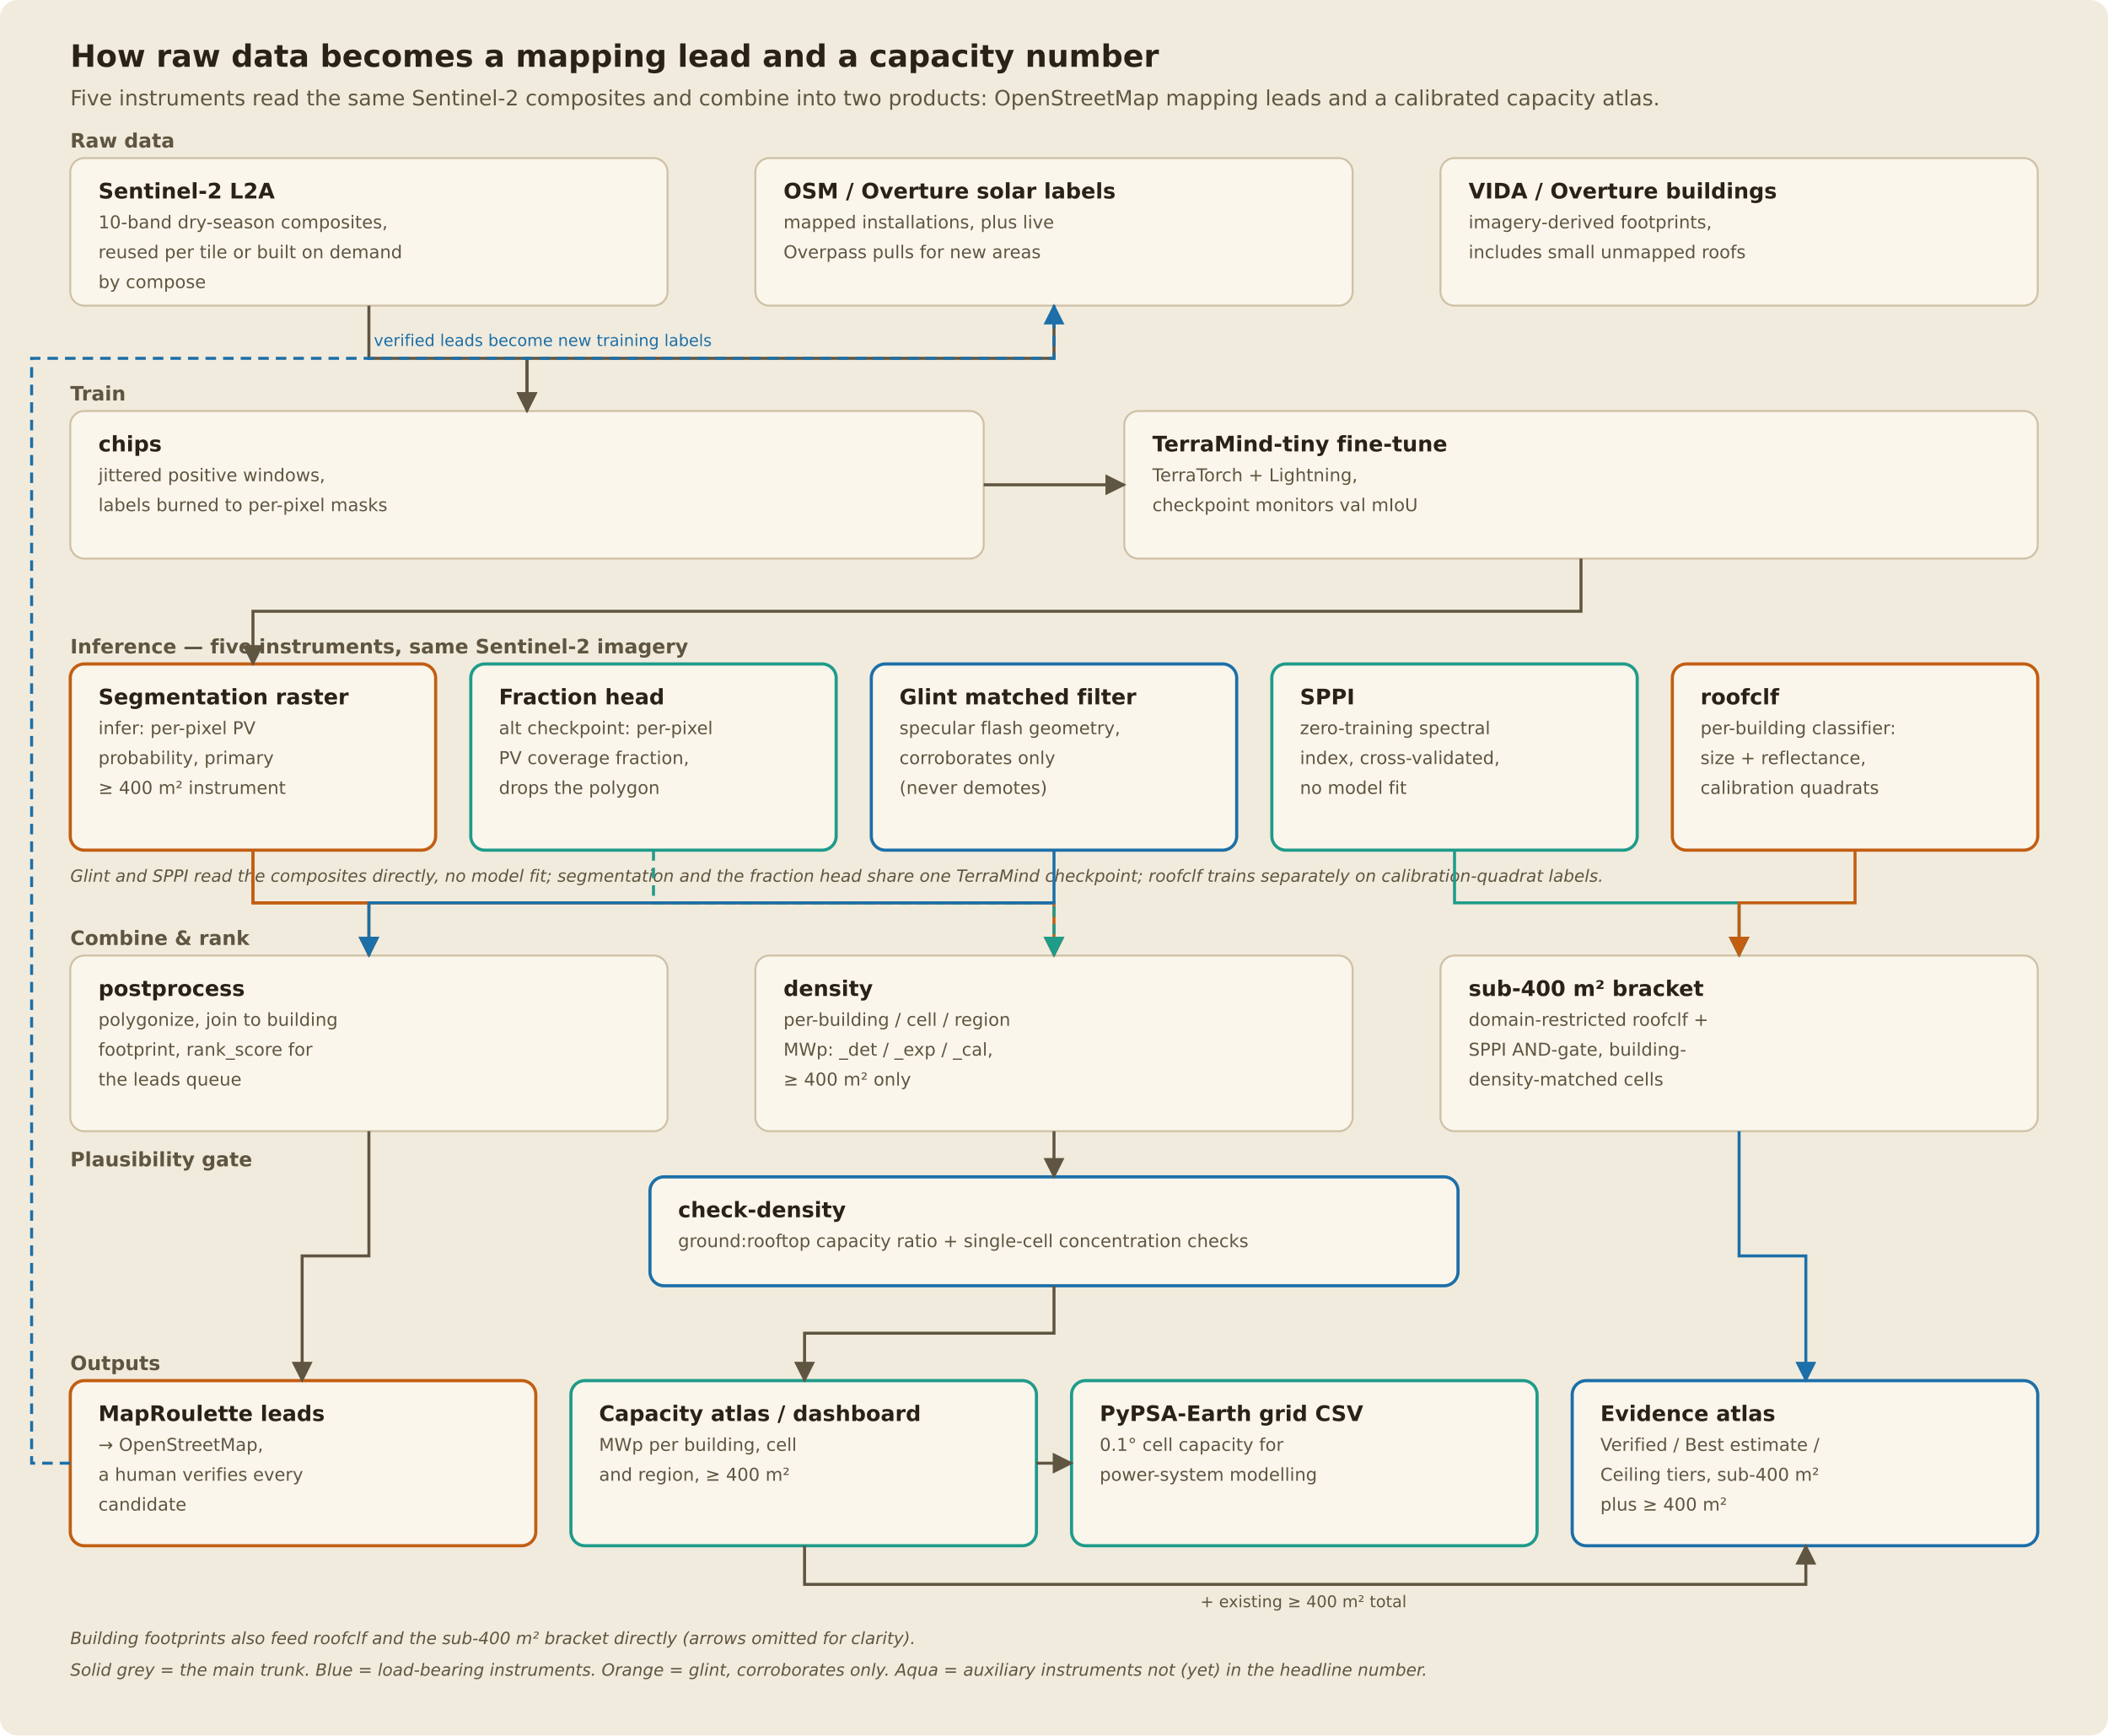
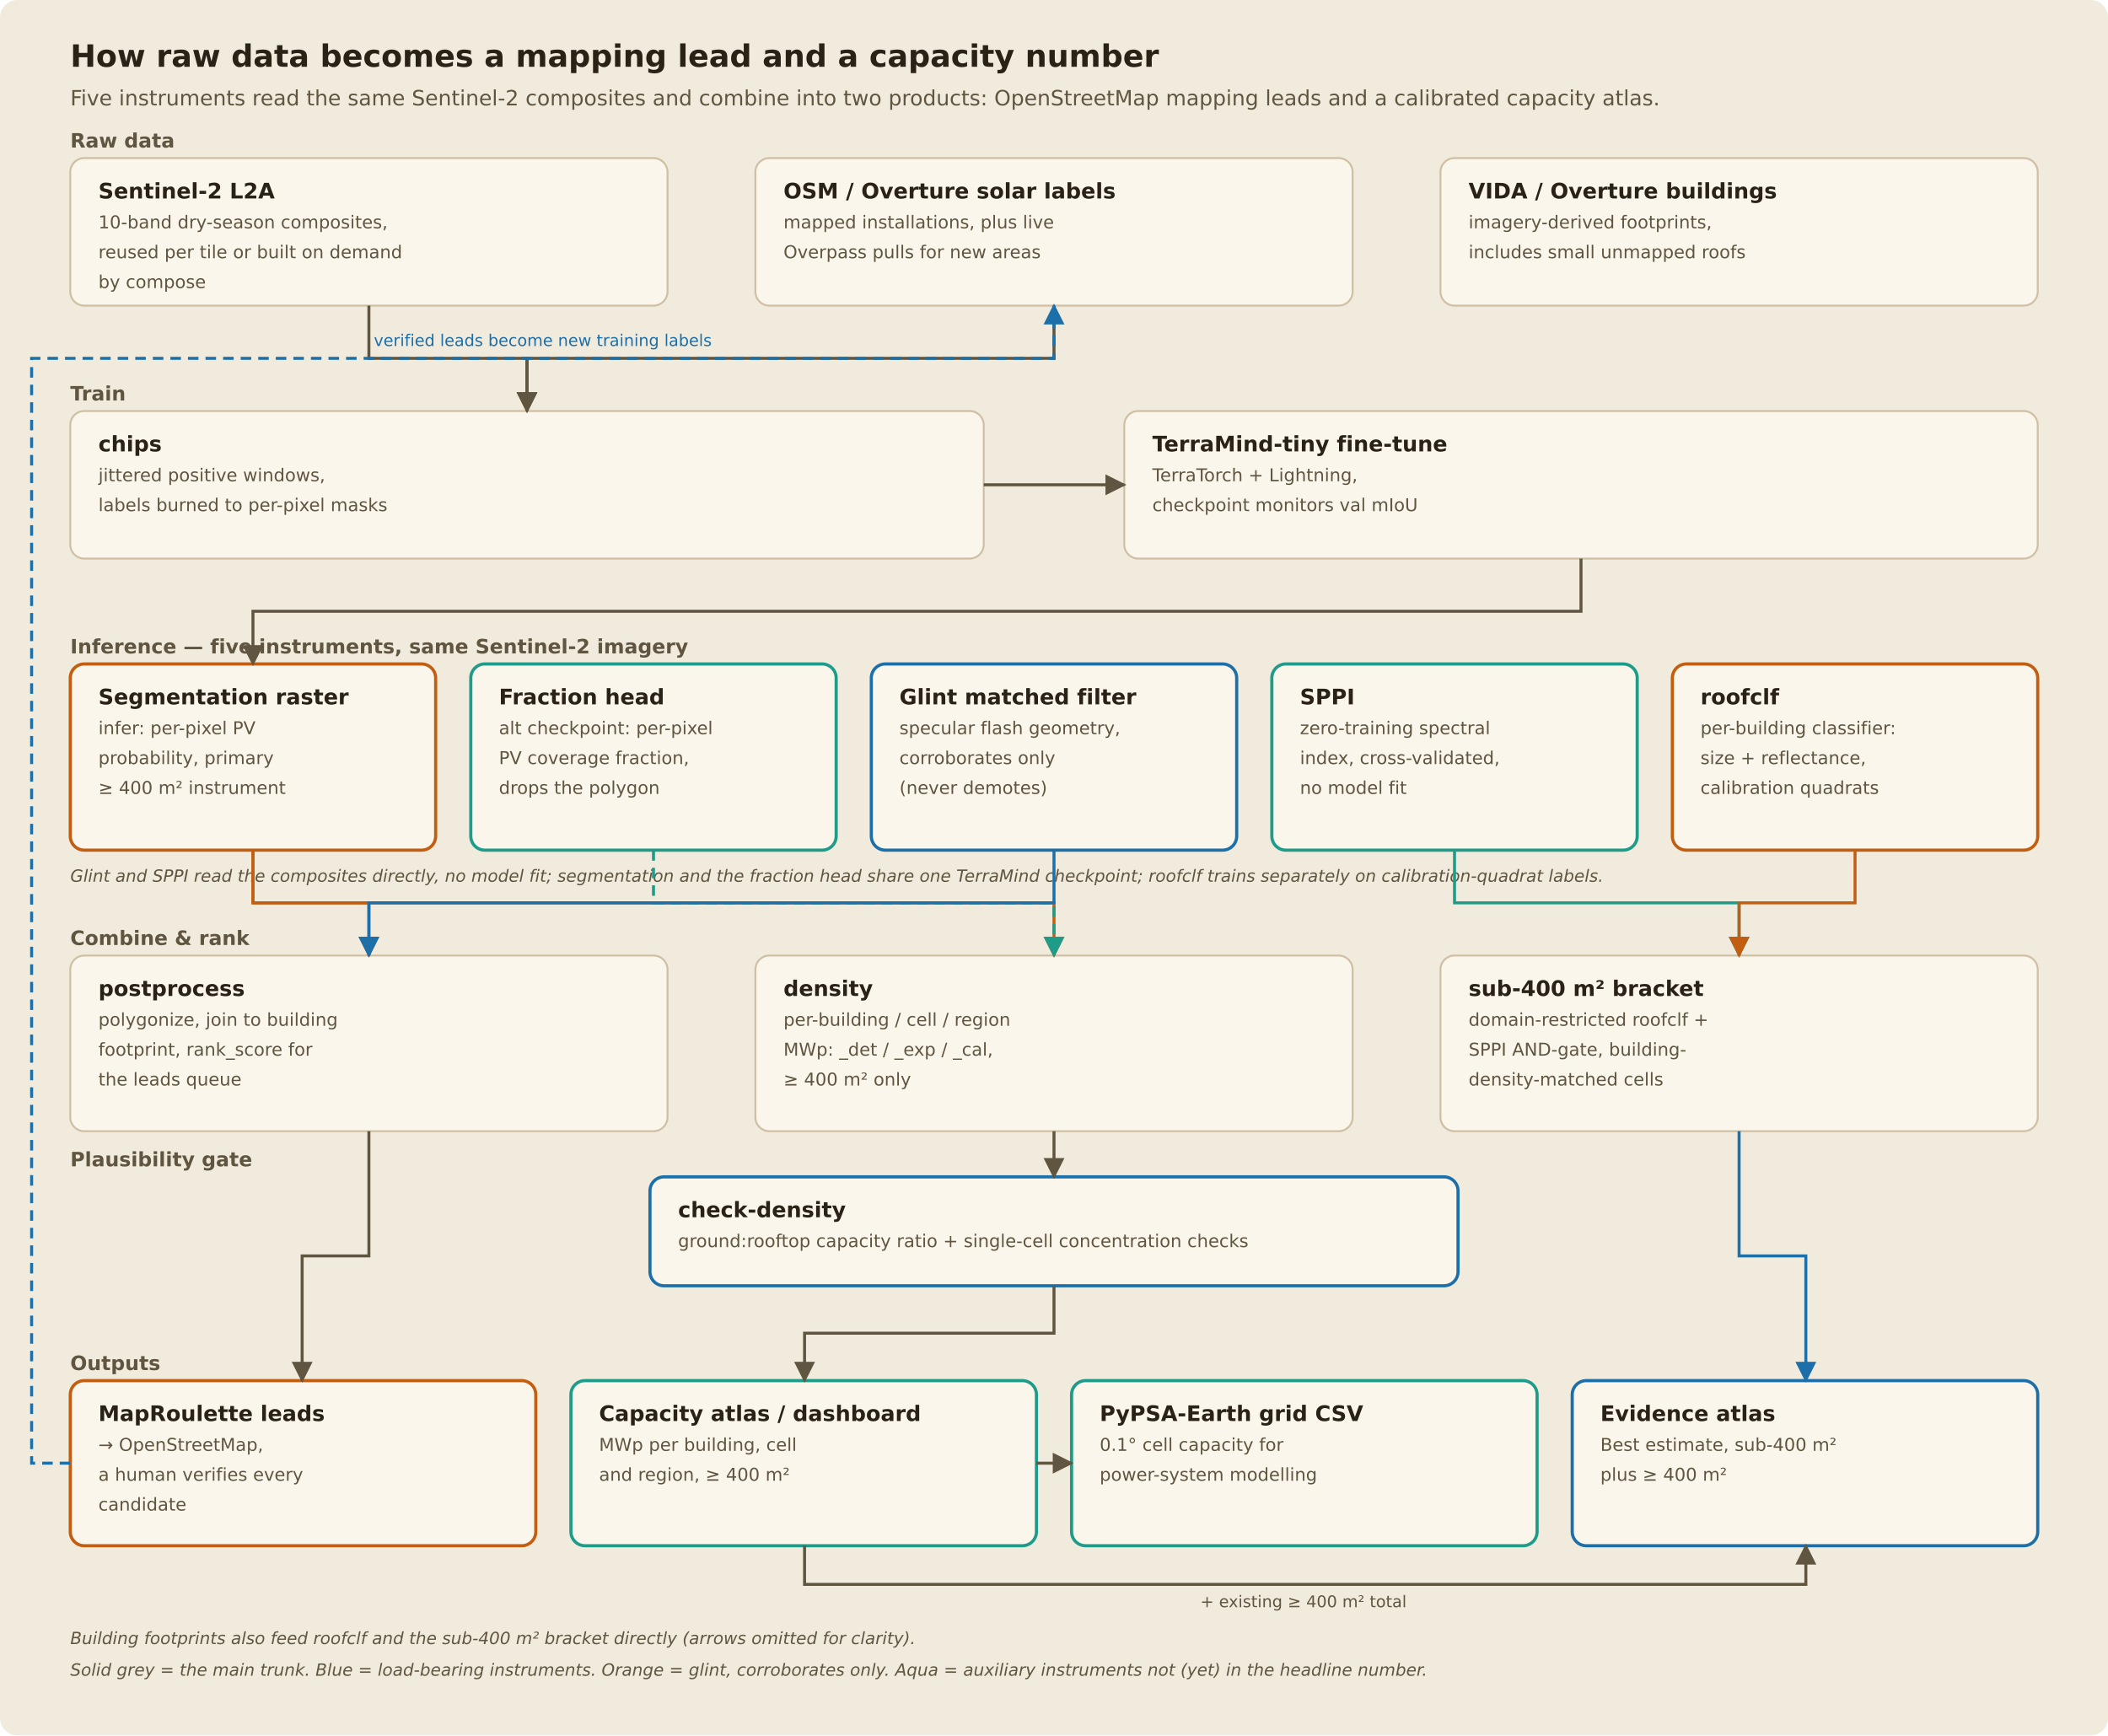
<svg xmlns="http://www.w3.org/2000/svg" width="1200" height="988" viewBox="0 0 1200 988" font-family="DejaVu Sans, system-ui, sans-serif">
  <defs>
    <marker id="ah-5f5540-light" viewBox="0 0 10 10" refX="9" refY="5" markerWidth="7" markerHeight="7" orient="auto-start-reverse">
      <path d="M0,0 L10,5 L0,10 z" fill="#5f5540" />
    </marker>
    <marker id="ah-c25e12-light" viewBox="0 0 10 10" refX="9" refY="5" markerWidth="7" markerHeight="7" orient="auto-start-reverse">
      <path d="M0,0 L10,5 L0,10 z" fill="#c25e12" />
    </marker>
    <marker id="ah-1c6fa8-light" viewBox="0 0 10 10" refX="9" refY="5" markerWidth="7" markerHeight="7" orient="auto-start-reverse">
      <path d="M0,0 L10,5 L0,10 z" fill="#1c6fa8" />
    </marker>
    <marker id="ah-1f9b8a-light" viewBox="0 0 10 10" refX="9" refY="5" markerWidth="7" markerHeight="7" orient="auto-start-reverse">
      <path d="M0,0 L10,5 L0,10 z" fill="#1f9b8a" />
    </marker>
  </defs>
  <rect width="1200" height="988" rx="10" fill="#f1ebdd" />
  <text x="40" y="38" font-size="17.5" font-weight="600" fill="#2a2216">How raw data becomes a mapping lead and a capacity number</text>
  <text x="40" y="60" font-size="12" fill="#5f5540">Five instruments read the same Sentinel-2 composites and combine into two products: OpenStreetMap mapping leads and a calibrated capacity atlas.</text>
  <text x="40" y="84" font-size="11.3" font-weight="600" fill="#5f5540">Raw data</text>
  <rect x="40" y="90" width="340" height="84" rx="8" fill="#faf6ec" stroke="#cfc0a5" stroke-width="1.1" />
  <text x="56" y="113" font-size="12.2" font-weight="600" fill="#2a2216">Sentinel-2 L2A</text>
  <text x="56" y="130" font-size="10.1" fill="#5f5540">10-band dry-season composites,</text>
  <text x="56" y="147" font-size="10.1" fill="#5f5540">reused per tile or built on demand</text>
  <text x="56" y="164" font-size="10.1" fill="#5f5540">by compose</text>
  <rect x="430" y="90" width="340" height="84" rx="8" fill="#faf6ec" stroke="#cfc0a5" stroke-width="1.1" />
  <text x="446" y="113" font-size="12.2" font-weight="600" fill="#2a2216">OSM / Overture solar labels</text>
  <text x="446" y="130" font-size="10.1" fill="#5f5540">mapped installations, plus live</text>
  <text x="446" y="147" font-size="10.1" fill="#5f5540">Overpass pulls for new areas</text>
  <rect x="820" y="90" width="340" height="84" rx="8" fill="#faf6ec" stroke="#cfc0a5" stroke-width="1.1" />
  <text x="836" y="113" font-size="12.2" font-weight="600" fill="#2a2216">VIDA / Overture buildings</text>
  <text x="836" y="130" font-size="10.1" fill="#5f5540">imagery-derived footprints,</text>
  <text x="836" y="147" font-size="10.1" fill="#5f5540">includes small unmapped roofs</text>
  <text x="40" y="228" font-size="11.3" font-weight="600" fill="#5f5540">Train</text>
  <rect x="40" y="234" width="520" height="84" rx="8" fill="#faf6ec" stroke="#cfc0a5" stroke-width="1.1" />
  <text x="56" y="257" font-size="12.2" font-weight="600" fill="#2a2216">chips</text>
  <text x="56" y="274" font-size="10.1" fill="#5f5540">jittered positive windows,</text>
  <text x="56" y="291" font-size="10.1" fill="#5f5540">labels burned to per-pixel masks</text>
  <rect x="640" y="234" width="520" height="84" rx="8" fill="#faf6ec" stroke="#cfc0a5" stroke-width="1.1" />
  <text x="656" y="257" font-size="12.2" font-weight="600" fill="#2a2216">TerraMind-tiny fine-tune</text>
  <text x="656" y="274" font-size="10.1" fill="#5f5540">TerraTorch + Lightning,</text>
  <text x="656" y="291" font-size="10.1" fill="#5f5540">checkpoint monitors val mIoU</text>
  <text x="40" y="372" font-size="11.3" font-weight="600" fill="#5f5540">Inference — five instruments, same Sentinel-2 imagery</text>
  <rect x="40" y="378" width="208" height="106" rx="8" fill="#faf6ec" stroke="#c25e12" stroke-width="1.8" />
  <text x="56" y="401" font-size="12.2" font-weight="600" fill="#2a2216">Segmentation raster</text>
  <text x="56" y="418" font-size="10.1" fill="#5f5540">infer: per-pixel PV</text>
  <text x="56" y="435" font-size="10.1" fill="#5f5540">probability, primary</text>
  <text x="56" y="452" font-size="10.1" fill="#5f5540">≥ 400 m² instrument</text>
  <rect x="268" y="378" width="208" height="106" rx="8" fill="#faf6ec" stroke="#1f9b8a" stroke-width="1.8" />
  <text x="284" y="401" font-size="12.2" font-weight="600" fill="#2a2216">Fraction head</text>
  <text x="284" y="418" font-size="10.1" fill="#5f5540">alt checkpoint: per-pixel</text>
  <text x="284" y="435" font-size="10.1" fill="#5f5540">PV coverage fraction,</text>
  <text x="284" y="452" font-size="10.1" fill="#5f5540">drops the polygon</text>
  <rect x="496" y="378" width="208" height="106" rx="8" fill="#faf6ec" stroke="#1c6fa8" stroke-width="1.8" />
  <text x="512" y="401" font-size="12.2" font-weight="600" fill="#2a2216">Glint matched filter</text>
  <text x="512" y="418" font-size="10.1" fill="#5f5540">specular flash geometry,</text>
  <text x="512" y="435" font-size="10.1" fill="#5f5540">corroborates only</text>
  <text x="512" y="452" font-size="10.1" fill="#5f5540">(never demotes)</text>
  <rect x="724" y="378" width="208" height="106" rx="8" fill="#faf6ec" stroke="#1f9b8a" stroke-width="1.8" />
  <text x="740" y="401" font-size="12.2" font-weight="600" fill="#2a2216">SPPI</text>
  <text x="740" y="418" font-size="10.1" fill="#5f5540">zero-training spectral</text>
  <text x="740" y="435" font-size="10.1" fill="#5f5540">index, cross-validated,</text>
  <text x="740" y="452" font-size="10.1" fill="#5f5540">no model fit</text>
  <rect x="952" y="378" width="208" height="106" rx="8" fill="#faf6ec" stroke="#c25e12" stroke-width="1.8" />
  <text x="968" y="401" font-size="12.2" font-weight="600" fill="#2a2216">roofclf</text>
  <text x="968" y="418" font-size="10.1" fill="#5f5540">per-building classifier:</text>
  <text x="968" y="435" font-size="10.1" fill="#5f5540">size + reflectance,</text>
  <text x="968" y="452" font-size="10.1" fill="#5f5540">calibration quadrats</text>
  <text x="40" y="502" font-size="9.6" font-style="italic" fill="#5f5540">Glint and SPPI read the composites directly, no model fit; segmentation and the fraction head share one TerraMind checkpoint; roofclf trains separately on calibration-quadrat labels.</text>
  <text x="40" y="538" font-size="11.3" font-weight="600" fill="#5f5540">Combine &amp; rank</text>
  <rect x="40" y="544" width="340" height="100" rx="8" fill="#faf6ec" stroke="#cfc0a5" stroke-width="1.1" />
  <text x="56" y="567" font-size="12.2" font-weight="600" fill="#2a2216">postprocess</text>
  <text x="56" y="584" font-size="10.1" fill="#5f5540">polygonize, join to building</text>
  <text x="56" y="601" font-size="10.1" fill="#5f5540">footprint, rank_score for</text>
  <text x="56" y="618" font-size="10.1" fill="#5f5540">the leads queue</text>
  <rect x="430" y="544" width="340" height="100" rx="8" fill="#faf6ec" stroke="#cfc0a5" stroke-width="1.1" />
  <text x="446" y="567" font-size="12.2" font-weight="600" fill="#2a2216">density</text>
  <text x="446" y="584" font-size="10.1" fill="#5f5540">per-building / cell / region</text>
  <text x="446" y="601" font-size="10.1" fill="#5f5540">MWp: _det / _exp / _cal,</text>
  <text x="446" y="618" font-size="10.1" fill="#5f5540">≥ 400 m² only</text>
  <rect x="820" y="544" width="340" height="100" rx="8" fill="#faf6ec" stroke="#cfc0a5" stroke-width="1.1" />
  <text x="836" y="567" font-size="12.2" font-weight="600" fill="#2a2216">sub-400 m² bracket</text>
  <text x="836" y="584" font-size="10.1" fill="#5f5540">domain-restricted roofclf +</text>
  <text x="836" y="601" font-size="10.1" fill="#5f5540">SPPI AND-gate, building-</text>
  <text x="836" y="618" font-size="10.1" fill="#5f5540">density-matched cells</text>
  <text x="40" y="664" font-size="11.3" font-weight="600" fill="#5f5540">Plausibility gate</text>
  <rect x="370" y="670" width="460" height="62" rx="8" fill="#faf6ec" stroke="#1c6fa8" stroke-width="1.8" />
  <text x="386" y="693" font-size="12.2" font-weight="600" fill="#2a2216">check-density</text>
  <text x="386" y="710" font-size="10.1" fill="#5f5540">ground:rooftop capacity ratio + single-cell concentration checks</text>
  <text x="40" y="780" font-size="11.3" font-weight="600" fill="#5f5540">Outputs</text>
  <rect x="40" y="786" width="265" height="94" rx="8" fill="#faf6ec" stroke="#c25e12" stroke-width="1.8" />
  <text x="56" y="809" font-size="12.2" font-weight="600" fill="#2a2216">MapRoulette leads</text>
  <text x="56" y="826" font-size="10.1" fill="#5f5540">→ OpenStreetMap,</text>
  <text x="56" y="843" font-size="10.1" fill="#5f5540">a human verifies every</text>
  <text x="56" y="860" font-size="10.1" fill="#5f5540">candidate</text>
  <rect x="325" y="786" width="265" height="94" rx="8" fill="#faf6ec" stroke="#1f9b8a" stroke-width="1.8" />
  <text x="341" y="809" font-size="12.2" font-weight="600" fill="#2a2216">Capacity atlas / dashboard</text>
  <text x="341" y="826" font-size="10.1" fill="#5f5540">MWp per building, cell</text>
  <text x="341" y="843" font-size="10.1" fill="#5f5540">and region, ≥ 400 m²</text>
  <rect x="610" y="786" width="265" height="94" rx="8" fill="#faf6ec" stroke="#1f9b8a" stroke-width="1.8" />
  <text x="626" y="809" font-size="12.2" font-weight="600" fill="#2a2216">PyPSA-Earth grid CSV</text>
  <text x="626" y="826" font-size="10.1" fill="#5f5540">0.1° cell capacity for</text>
  <text x="626" y="843" font-size="10.1" fill="#5f5540">power-system modelling</text>
  <rect x="895" y="786" width="265" height="94" rx="8" fill="#faf6ec" stroke="#1c6fa8" stroke-width="1.8" />
  <text x="911" y="809" font-size="12.2" font-weight="600" fill="#2a2216">Evidence atlas</text>
-   <text x="911" y="826" font-size="10.1" fill="#5f5540">Verified / Best estimate /</text>
-   <text x="911" y="843" font-size="10.1" fill="#5f5540">Ceiling tiers, sub-400 m²</text>
-   <text x="911" y="860" font-size="10.1" fill="#5f5540">plus ≥ 400 m²</text>
+   <text x="911" y="826" font-size="10.1" fill="#5f5540">Best estimate, sub-400 m²</text>
+   <text x="911" y="843" font-size="10.1" fill="#5f5540">plus ≥ 400 m²</text>
  <text x="40" y="936" font-size="9.6" font-style="italic" fill="#5f5540">Building footprints also feed roofclf and the sub-400 m² bracket directly (arrows omitted for clarity).</text>
  <text x="40" y="954" font-size="9.6" font-style="italic" fill="#5f5540">Solid grey = the main trunk. Blue = load-bearing instruments. Orange = glint, corroborates only. Aqua = auxiliary instruments not (yet) in the headline number.</text>
  <path d="M210,174 V204 H300 V234" stroke="#5f5540" stroke-width="1.7" fill="none" marker-end="url(#ah-5f5540-light)" />
  <path d="M600,174 V204 H300 V234" stroke="#5f5540" stroke-width="1.7" fill="none" marker-end="url(#ah-5f5540-light)" />
  <path d="M560,276 H640" stroke="#5f5540" stroke-width="1.7" fill="none" marker-end="url(#ah-5f5540-light)" />
  <path d="M900,318 V348 H144 V378" stroke="#5f5540" stroke-width="1.7" fill="none" marker-end="url(#ah-5f5540-light)" />
  <path d="M144,484 V514 H210 V544" stroke="#c25e12" stroke-width="1.7" fill="none" marker-end="url(#ah-c25e12-light)" />
  <path d="M144,484 V514 H600 V544" stroke="#c25e12" stroke-width="1.7" fill="none" marker-end="url(#ah-c25e12-light)" />
  <path d="M372,484 V514 H600 V544" stroke="#1f9b8a" stroke-width="1.7" fill="none" marker-end="url(#ah-1f9b8a-light)" stroke-dasharray="6,4" />
  <path d="M600,484 V514 H210 V544" stroke="#1c6fa8" stroke-width="1.7" fill="none" marker-end="url(#ah-1c6fa8-light)" />
  <path d="M828,484 V514 H990 V544" stroke="#1f9b8a" stroke-width="1.7" fill="none" marker-end="url(#ah-1f9b8a-light)" />
  <path d="M1056,484 V514 H990 V544" stroke="#c25e12" stroke-width="1.7" fill="none" marker-end="url(#ah-c25e12-light)" />
  <path d="M210,644 V715 H172 V786" stroke="#5f5540" stroke-width="1.7" fill="none" marker-end="url(#ah-5f5540-light)" />
  <path d="M600,644 V657 H600 V670" stroke="#5f5540" stroke-width="1.7" fill="none" marker-end="url(#ah-5f5540-light)" />
  <path d="M600,732 V759 H458 V786" stroke="#5f5540" stroke-width="1.7" fill="none" marker-end="url(#ah-5f5540-light)" />
  <path d="M590,833 H610" stroke="#5f5540" stroke-width="1.7" fill="none" marker-end="url(#ah-5f5540-light)" />
  <path d="M458,880 V902 H1028 V880" stroke="#5f5540" stroke-width="1.7" fill="none" marker-end="url(#ah-5f5540-light)" />
  <text x="742" y="915" font-size="9.2" fill="#5f5540" text-anchor="middle">+ existing ≥ 400 m² total</text>
  <path d="M990,644 V715 H1028 V786" stroke="#1c6fa8" stroke-width="1.7" fill="none" marker-end="url(#ah-1c6fa8-light)" />
  <path d="M40,833 H18 V204 H600 V174" stroke="#1c6fa8" stroke-width="1.7" fill="none" marker-end="url(#ah-1c6fa8-light)" stroke-dasharray="6,4" />
  <text x="309" y="197" font-size="9.2" fill="#1c6fa8" text-anchor="middle">verified leads become new training labels</text>
</svg>
